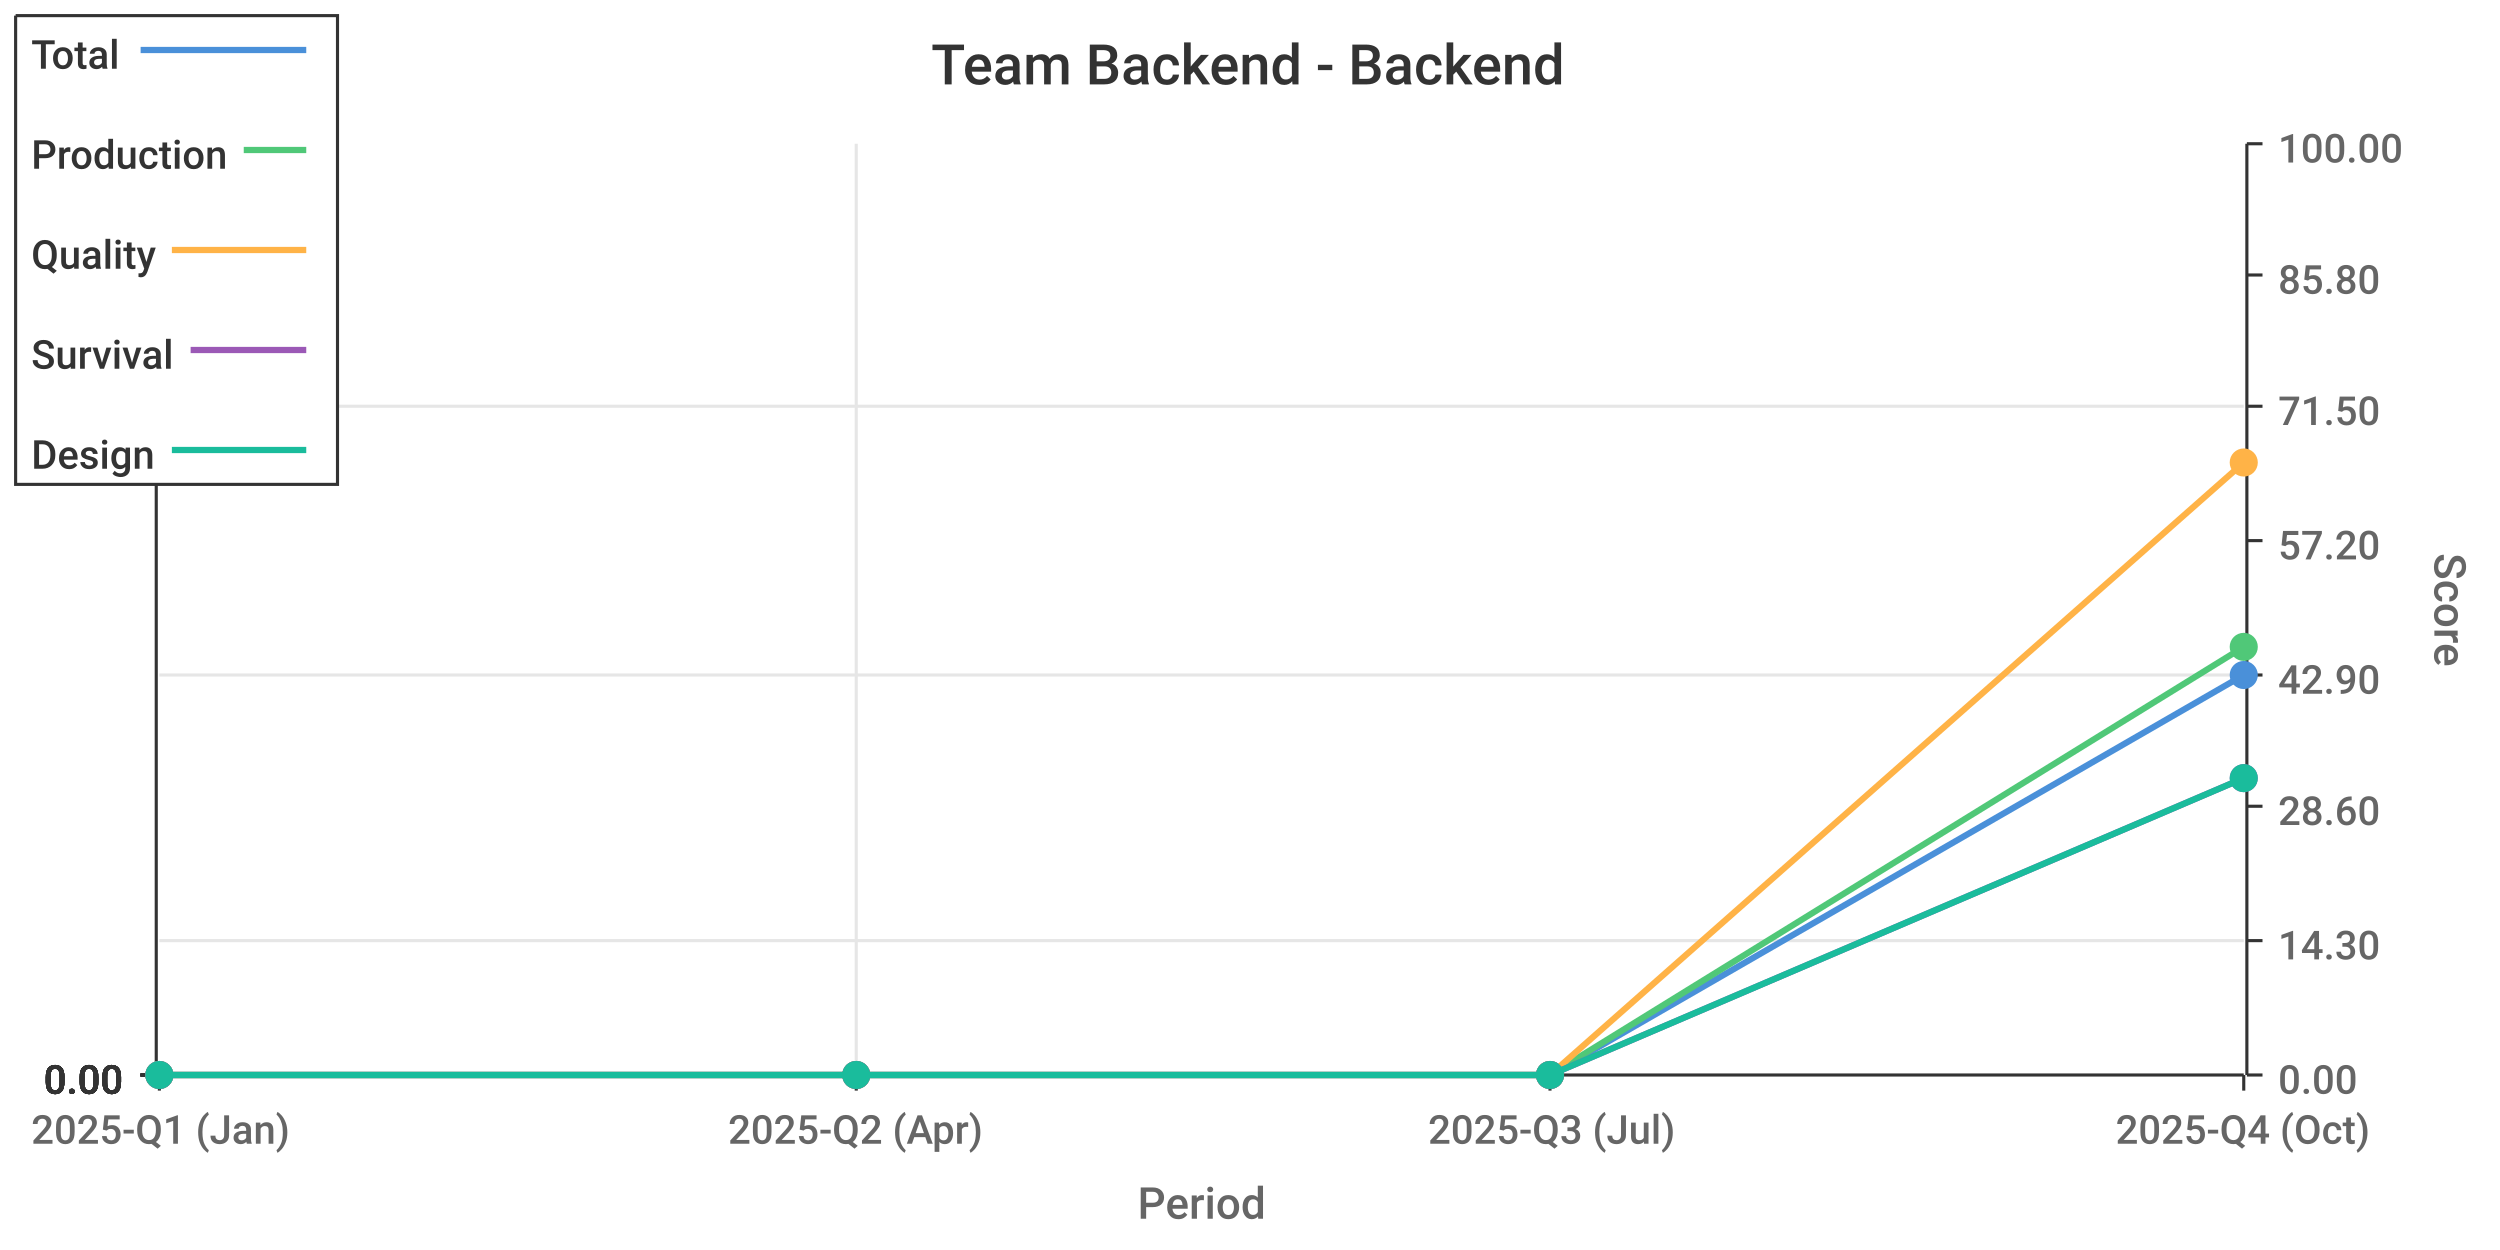
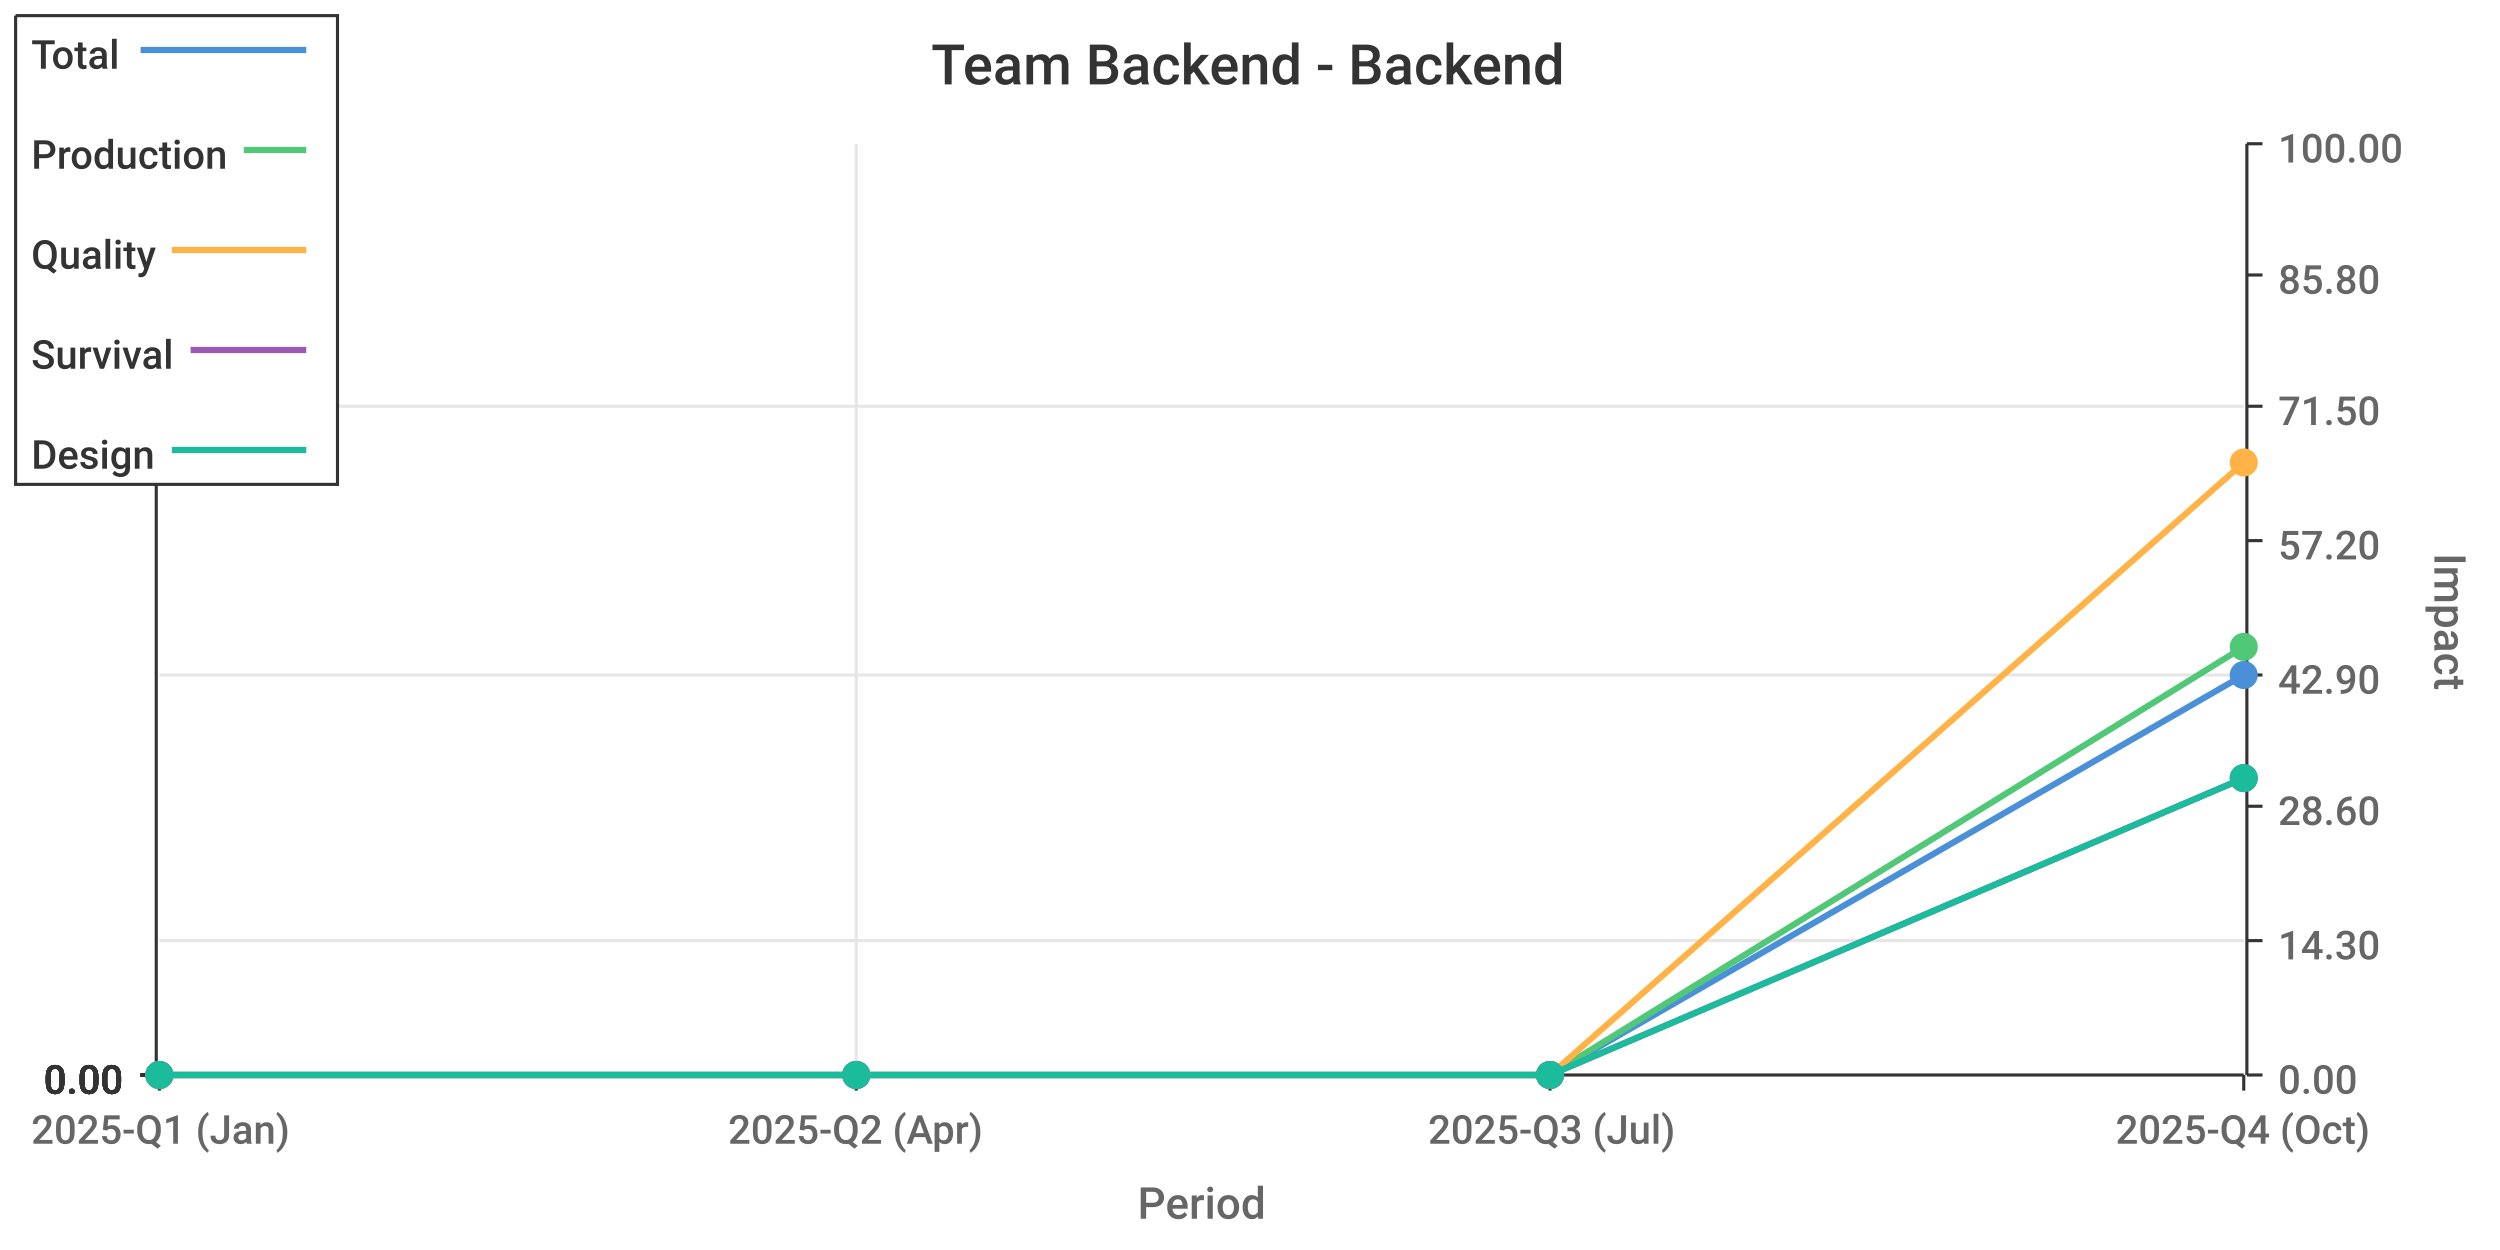
<svg xmlns="http://www.w3.org/2000/svg" viewBox="0 0 800 400">
  <path d="M 0 0 L 800 0 L 800 400 L 0 400 L 0 0" style="stroke-width:0;stroke:rgba(255,255,255,1.0);fill:rgba(255,255,255,1.0)" />
  <path d="M 51 46 L 718 46 L 718 344 L 51 344 L 51 46" style="stroke-width:0;stroke:rgba(255,255,255,1.0);fill:rgba(255,255,255,1.0)" />
  <path d="M 51 344 L 718 344" style="stroke-width:1;stroke:rgba(51,51,51,1.0);fill:rgba(255,255,255,0.0)" />
  <path d="M 51 344 L 51 349" style="stroke-width:1;stroke:rgba(51,51,51,1.0);fill:rgba(255,255,255,0.0)" />
  <text x="10" y="366" style="stroke-width:0;stroke:none;fill:rgba(102,102,102,1.0);font-size:12.8px;font-family:'Roboto Medium',sans-serif">2025-Q1 (Jan)</text>
  <path d="M 274 344 L 274 349" style="stroke-width:1;stroke:rgba(51,51,51,1.0);fill:rgba(255,255,255,0.0)" />
  <text x="233" y="366" style="stroke-width:0;stroke:none;fill:rgba(102,102,102,1.0);font-size:12.8px;font-family:'Roboto Medium',sans-serif">2025-Q2 (Apr)</text>
  <path d="M 496 344 L 496 349" style="stroke-width:1;stroke:rgba(51,51,51,1.0);fill:rgba(255,255,255,0.0)" />
  <text x="457" y="366" style="stroke-width:0;stroke:none;fill:rgba(102,102,102,1.0);font-size:12.8px;font-family:'Roboto Medium',sans-serif">2025-Q3 (Jul)</text>
  <path d="M 718 344 L 718 349" style="stroke-width:1;stroke:rgba(51,51,51,1.0);fill:rgba(255,255,255,0.0)" />
  <text x="677" y="366" style="stroke-width:0;stroke:none;fill:rgba(102,102,102,1.0);font-size:12.8px;font-family:'Roboto Medium',sans-serif">2025-Q4 (Oct)</text>
  <text x="364" y="390" style="stroke-width:0;stroke:none;fill:rgba(102,102,102,1.0);font-size:14.1px;font-family:'Roboto Medium',sans-serif">Period</text>
  <path d="M 274 344 L 274 46" style="stroke-width:1;stroke:rgba(230,230,230,1.0);fill:none" />
  <path d="M 496 344 L 496 46" style="stroke-width:0;stroke:rgba(255,255,255,0.0);fill:none" />
  <path d="M 719 344 L 719 46" style="stroke-width:1;stroke:rgba(51,51,51,1.0);fill:rgba(255,255,255,0.0)" />
  <path d="M 719 344 L 724 344" style="stroke-width:1;stroke:rgba(51,51,51,1.0);fill:rgba(255,255,255,0.0)" />
  <text x="729" y="350" style="stroke-width:0;stroke:none;fill:rgba(102,102,102,1.0);font-size:12.8px;font-family:'Roboto Medium',sans-serif">0.00</text>
  <path d="M 719 301 L 724 301" style="stroke-width:1;stroke:rgba(51,51,51,1.0);fill:rgba(255,255,255,0.0)" />
  <text x="729" y="307" style="stroke-width:0;stroke:none;fill:rgba(102,102,102,1.0);font-size:12.8px;font-family:'Roboto Medium',sans-serif">14.30</text>
  <path d="M 719 258 L 724 258" style="stroke-width:1;stroke:rgba(51,51,51,1.0);fill:rgba(255,255,255,0.0)" />
  <text x="729" y="264" style="stroke-width:0;stroke:none;fill:rgba(102,102,102,1.0);font-size:12.8px;font-family:'Roboto Medium',sans-serif">28.60</text>
  <path d="M 719 216 L 724 216" style="stroke-width:1;stroke:rgba(51,51,51,1.0);fill:rgba(255,255,255,0.0)" />
  <text x="729" y="222" style="stroke-width:0;stroke:none;fill:rgba(102,102,102,1.0);font-size:12.8px;font-family:'Roboto Medium',sans-serif">42.90</text>
  <path d="M 719 173 L 724 173" style="stroke-width:1;stroke:rgba(51,51,51,1.0);fill:rgba(255,255,255,0.0)" />
  <text x="729" y="179" style="stroke-width:0;stroke:none;fill:rgba(102,102,102,1.0);font-size:12.8px;font-family:'Roboto Medium',sans-serif">57.20</text>
  <path d="M 719 130 L 724 130" style="stroke-width:1;stroke:rgba(51,51,51,1.0);fill:rgba(255,255,255,0.0)" />
  <text x="729" y="136" style="stroke-width:0;stroke:none;fill:rgba(102,102,102,1.0);font-size:12.8px;font-family:'Roboto Medium',sans-serif">71.50</text>
  <path d="M 719 88 L 724 88" style="stroke-width:1;stroke:rgba(51,51,51,1.0);fill:rgba(255,255,255,0.0)" />
  <text x="729" y="94" style="stroke-width:0;stroke:none;fill:rgba(102,102,102,1.0);font-size:12.8px;font-family:'Roboto Medium',sans-serif">85.80</text>
  <path d="M 719 46 L 724 46" style="stroke-width:1;stroke:rgba(51,51,51,1.0);fill:rgba(255,255,255,0.0)" />
  <text x="729" y="52" style="stroke-width:0;stroke:none;fill:rgba(102,102,102,1.0);font-size:12.8px;font-family:'Roboto Medium',sans-serif">100.00</text>
-   <text x="779" y="177" style="stroke-width:0;stroke:none;fill:rgba(102,102,102,1.0);font-size:14.1px;font-family:'Roboto Medium',sans-serif" transform="rotate(90.00,779,177)">Score</text>
+   <text x="779" y="177" style="stroke-width:0;stroke:none;fill:rgba(102,102,102,1.0);font-size:14.1px;font-family:'Roboto Medium',sans-serif" transform="rotate(90.00,779,177)">Impact</text>
  <path d="M 51 344 L 718 344" style="stroke-width:0;stroke:rgba(255,255,255,0.0);fill:none" />
  <path d="M 51 301 L 718 301" style="stroke-width:1;stroke:rgba(230,230,230,1.0);fill:none" />
  <path d="M 51 258 L 718 258" style="stroke-width:0;stroke:rgba(255,255,255,0.0);fill:none" />
  <path d="M 51 216 L 718 216" style="stroke-width:1;stroke:rgba(230,230,230,1.0);fill:none" />
  <path d="M 51 173 L 718 173" style="stroke-width:0;stroke:rgba(255,255,255,0.0);fill:none" />
  <path d="M 51 130 L 718 130" style="stroke-width:1;stroke:rgba(230,230,230,1.0);fill:none" />
  <path d="M 51 88 L 718 88" style="stroke-width:0;stroke:rgba(255,255,255,0.0);fill:none" />
  <path d="M 50 344 L 50 46" style="stroke-width:1;stroke:rgba(51,51,51,1.0);fill:rgba(255,255,255,0.0)" />
  <path d="M 50 344 L 45 344" style="stroke-width:1;stroke:rgba(51,51,51,1.0);fill:rgba(255,255,255,0.0)" />
  <text x="14" y="350" style="stroke-width:0;stroke:none;fill:rgba(51,51,51,1.0);font-size:12.8px;font-family:'Roboto Medium',sans-serif">0.00</text>
  <path d="M 50 344 L 45 344" style="stroke-width:1;stroke:rgba(51,51,51,1.0);fill:rgba(255,255,255,0.0)" />
  <text x="14" y="350" style="stroke-width:0;stroke:none;fill:rgba(51,51,51,1.0);font-size:12.8px;font-family:'Roboto Medium',sans-serif">0.00</text>
  <path d="M 50 344 L 45 344" style="stroke-width:1;stroke:rgba(51,51,51,1.0);fill:rgba(255,255,255,0.0)" />
  <text x="14" y="350" style="stroke-width:0;stroke:none;fill:rgba(51,51,51,1.0);font-size:12.8px;font-family:'Roboto Medium',sans-serif">0.00</text>
  <path d="M 50 344 L 45 344" style="stroke-width:1;stroke:rgba(51,51,51,1.0);fill:rgba(255,255,255,0.0)" />
  <text x="14" y="350" style="stroke-width:0;stroke:none;fill:rgba(51,51,51,1.0);font-size:12.8px;font-family:'Roboto Medium',sans-serif">0.00</text>
  <path d="M 50 344 L 45 344" style="stroke-width:1;stroke:rgba(51,51,51,1.0);fill:rgba(255,255,255,0.0)" />
  <text x="14" y="350" style="stroke-width:0;stroke:none;fill:rgba(51,51,51,1.0);font-size:12.8px;font-family:'Roboto Medium',sans-serif">0.00</text>
  <path d="M 50 344 L 45 344" style="stroke-width:1;stroke:rgba(51,51,51,1.0);fill:rgba(255,255,255,0.0)" />
  <text x="14" y="350" style="stroke-width:0;stroke:none;fill:rgba(51,51,51,1.0);font-size:12.8px;font-family:'Roboto Medium',sans-serif">0.00</text>
  <path d="M 50 344 L 45 344" style="stroke-width:1;stroke:rgba(51,51,51,1.0);fill:rgba(255,255,255,0.0)" />
  <text x="14" y="350" style="stroke-width:0;stroke:none;fill:rgba(51,51,51,1.0);font-size:12.8px;font-family:'Roboto Medium',sans-serif">0.00</text>
  <path d="M 50 344 L 45 344" style="stroke-width:1;stroke:rgba(51,51,51,1.0);fill:rgba(255,255,255,0.0)" />
  <text x="14" y="350" style="stroke-width:0;stroke:none;fill:rgba(51,51,51,1.0);font-size:12.8px;font-family:'Roboto Medium',sans-serif">0.00</text>
  <path d="M 51 344 L 718 344" style="stroke-width:0;stroke:rgba(255,255,255,0.0);fill:none" />
  <path d="M 51 344 L 718 344" style="stroke-width:0;stroke:rgba(255,255,255,0.0);fill:none" />
  <path d="M 51 344 L 718 344" style="stroke-width:0;stroke:rgba(255,255,255,0.0);fill:none" />
  <path d="M 51 344 L 718 344" style="stroke-width:0;stroke:rgba(255,255,255,0.0);fill:none" />
  <path d="M 51 344 L 718 344" style="stroke-width:0;stroke:rgba(255,255,255,0.0);fill:none" />
  <path d="M 51 344 L 718 344" style="stroke-width:0;stroke:rgba(255,255,255,0.0);fill:none" />
  <path d="M 51 344 L 718 344" style="stroke-width:0;stroke:rgba(255,255,255,0.0);fill:none" />
  <path d="M 51 344 L 274 344 L 496 344 L 718 216" style="stroke-width:2;stroke:rgba(74,144,217,1.0);fill:rgba(255,255,255,0.0)" />
  <circle cx="51" cy="344" r="4" style="stroke-width:1;stroke:rgba(74,144,217,1.0);fill:rgba(74,144,217,1.0)" />
  <path d="" style="stroke-width:1;stroke:rgba(74,144,217,1.0);fill:rgba(74,144,217,1.0)" />
  <circle cx="274" cy="344" r="4" style="stroke-width:1;stroke:rgba(74,144,217,1.0);fill:rgba(74,144,217,1.0)" />
  <path d="" style="stroke-width:1;stroke:rgba(74,144,217,1.0);fill:rgba(74,144,217,1.0)" />
  <circle cx="496" cy="344" r="4" style="stroke-width:1;stroke:rgba(74,144,217,1.0);fill:rgba(74,144,217,1.0)" />
  <path d="" style="stroke-width:1;stroke:rgba(74,144,217,1.0);fill:rgba(74,144,217,1.0)" />
  <circle cx="718" cy="216" r="4" style="stroke-width:1;stroke:rgba(74,144,217,1.0);fill:rgba(74,144,217,1.0)" />
  <path d="" style="stroke-width:1;stroke:rgba(74,144,217,1.0);fill:rgba(74,144,217,1.0)" />
  <path d="M 51 344 L 274 344 L 496 344 L 718 207" style="stroke-width:2;stroke:rgba(80,200,120,1.0);fill:rgba(255,255,255,0.0)" />
  <circle cx="51" cy="344" r="4" style="stroke-width:1;stroke:rgba(80,200,120,1.0);fill:rgba(80,200,120,1.0)" />
  <path d="" style="stroke-width:1;stroke:rgba(80,200,120,1.0);fill:rgba(80,200,120,1.0)" />
  <circle cx="274" cy="344" r="4" style="stroke-width:1;stroke:rgba(80,200,120,1.0);fill:rgba(80,200,120,1.0)" />
  <path d="" style="stroke-width:1;stroke:rgba(80,200,120,1.0);fill:rgba(80,200,120,1.0)" />
  <circle cx="496" cy="344" r="4" style="stroke-width:1;stroke:rgba(80,200,120,1.0);fill:rgba(80,200,120,1.0)" />
  <path d="" style="stroke-width:1;stroke:rgba(80,200,120,1.0);fill:rgba(80,200,120,1.0)" />
  <circle cx="718" cy="207" r="4" style="stroke-width:1;stroke:rgba(80,200,120,1.0);fill:rgba(80,200,120,1.0)" />
  <path d="" style="stroke-width:1;stroke:rgba(80,200,120,1.0);fill:rgba(80,200,120,1.0)" />
  <path d="M 51 344 L 274 344 L 496 344 L 718 148" style="stroke-width:2;stroke:rgba(255,179,71,1.0);fill:rgba(255,255,255,0.0)" />
  <circle cx="51" cy="344" r="4" style="stroke-width:1;stroke:rgba(255,179,71,1.0);fill:rgba(255,179,71,1.0)" />
  <path d="" style="stroke-width:1;stroke:rgba(255,179,71,1.0);fill:rgba(255,179,71,1.0)" />
  <circle cx="274" cy="344" r="4" style="stroke-width:1;stroke:rgba(255,179,71,1.0);fill:rgba(255,179,71,1.0)" />
  <path d="" style="stroke-width:1;stroke:rgba(255,179,71,1.0);fill:rgba(255,179,71,1.0)" />
  <circle cx="496" cy="344" r="4" style="stroke-width:1;stroke:rgba(255,179,71,1.0);fill:rgba(255,179,71,1.0)" />
  <path d="" style="stroke-width:1;stroke:rgba(255,179,71,1.0);fill:rgba(255,179,71,1.0)" />
  <circle cx="718" cy="148" r="4" style="stroke-width:1;stroke:rgba(255,179,71,1.0);fill:rgba(255,179,71,1.0)" />
  <path d="" style="stroke-width:1;stroke:rgba(255,179,71,1.0);fill:rgba(255,179,71,1.0)" />
  <path d="M 51 344 L 274 344 L 496 344 L 718 249" style="stroke-width:2;stroke:rgba(155,89,182,1.0);fill:rgba(255,255,255,0.0)" />
  <circle cx="51" cy="344" r="4" style="stroke-width:1;stroke:rgba(155,89,182,1.0);fill:rgba(155,89,182,1.0)" />
  <path d="" style="stroke-width:1;stroke:rgba(155,89,182,1.0);fill:rgba(155,89,182,1.0)" />
  <circle cx="274" cy="344" r="4" style="stroke-width:1;stroke:rgba(155,89,182,1.0);fill:rgba(155,89,182,1.0)" />
  <path d="" style="stroke-width:1;stroke:rgba(155,89,182,1.0);fill:rgba(155,89,182,1.0)" />
  <circle cx="496" cy="344" r="4" style="stroke-width:1;stroke:rgba(155,89,182,1.0);fill:rgba(155,89,182,1.0)" />
  <path d="" style="stroke-width:1;stroke:rgba(155,89,182,1.0);fill:rgba(155,89,182,1.0)" />
  <circle cx="718" cy="249" r="4" style="stroke-width:1;stroke:rgba(155,89,182,1.0);fill:rgba(155,89,182,1.0)" />
  <path d="" style="stroke-width:1;stroke:rgba(155,89,182,1.0);fill:rgba(155,89,182,1.0)" />
  <path d="M 51 344 L 274 344 L 496 344 L 718 249" style="stroke-width:2;stroke:rgba(26,188,156,1.0);fill:rgba(255,255,255,0.0)" />
  <circle cx="51" cy="344" r="4" style="stroke-width:1;stroke:rgba(26,188,156,1.0);fill:rgba(26,188,156,1.0)" />
  <path d="" style="stroke-width:1;stroke:rgba(26,188,156,1.0);fill:rgba(26,188,156,1.0)" />
  <circle cx="274" cy="344" r="4" style="stroke-width:1;stroke:rgba(26,188,156,1.0);fill:rgba(26,188,156,1.0)" />
  <path d="" style="stroke-width:1;stroke:rgba(26,188,156,1.0);fill:rgba(26,188,156,1.0)" />
  <circle cx="496" cy="344" r="4" style="stroke-width:1;stroke:rgba(26,188,156,1.0);fill:rgba(26,188,156,1.0)" />
  <path d="" style="stroke-width:1;stroke:rgba(26,188,156,1.0);fill:rgba(26,188,156,1.0)" />
  <circle cx="718" cy="249" r="4" style="stroke-width:1;stroke:rgba(26,188,156,1.0);fill:rgba(26,188,156,1.0)" />
  <path d="" style="stroke-width:1;stroke:rgba(26,188,156,1.0);fill:rgba(26,188,156,1.0)" />
  <text x="298" y="27" style="stroke-width:0;stroke:none;fill:rgba(51,51,51,1.0);font-size:17.9px;font-family:'Roboto Medium',sans-serif">Team Backend - Backend</text>
  <path d="M 5 5 L 108 5 L 108 155 L 5 155 L 5 5" style="stroke-width:1;stroke:rgba(51,51,51,1.0);fill:rgba(255,255,255,1.0)" />
  <text x="10" y="22" style="stroke-width:0;stroke:none;fill:rgba(51,51,51,1.0);font-size:12.8px;font-family:'Roboto Medium',sans-serif">Total</text>
  <path d="M 45 16 L 98 16" style="stroke-width:2;stroke:rgba(74,144,217,1.0);fill:rgba(255,255,255,0.0)" />
  <text x="10" y="54" style="stroke-width:0;stroke:none;fill:rgba(51,51,51,1.0);font-size:12.8px;font-family:'Roboto Medium',sans-serif">Production</text>
  <path d="M 78 48 L 98 48" style="stroke-width:2;stroke:rgba(80,200,120,1.0);fill:rgba(255,255,255,0.0)" />
  <text x="10" y="86" style="stroke-width:0;stroke:none;fill:rgba(51,51,51,1.0);font-size:12.8px;font-family:'Roboto Medium',sans-serif">Quality</text>
  <path d="M 55 80 L 98 80" style="stroke-width:2;stroke:rgba(255,179,71,1.0);fill:rgba(255,255,255,0.0)" />
  <text x="10" y="118" style="stroke-width:0;stroke:none;fill:rgba(51,51,51,1.0);font-size:12.8px;font-family:'Roboto Medium',sans-serif">Survival</text>
  <path d="M 61 112 L 98 112" style="stroke-width:2;stroke:rgba(155,89,182,1.0);fill:rgba(255,255,255,0.0)" />
  <text x="10" y="150" style="stroke-width:0;stroke:none;fill:rgba(51,51,51,1.0);font-size:12.8px;font-family:'Roboto Medium',sans-serif">Design</text>
  <path d="M 55 144 L 98 144" style="stroke-width:2;stroke:rgba(26,188,156,1.0);fill:rgba(255,255,255,0.0)" />
</svg>
